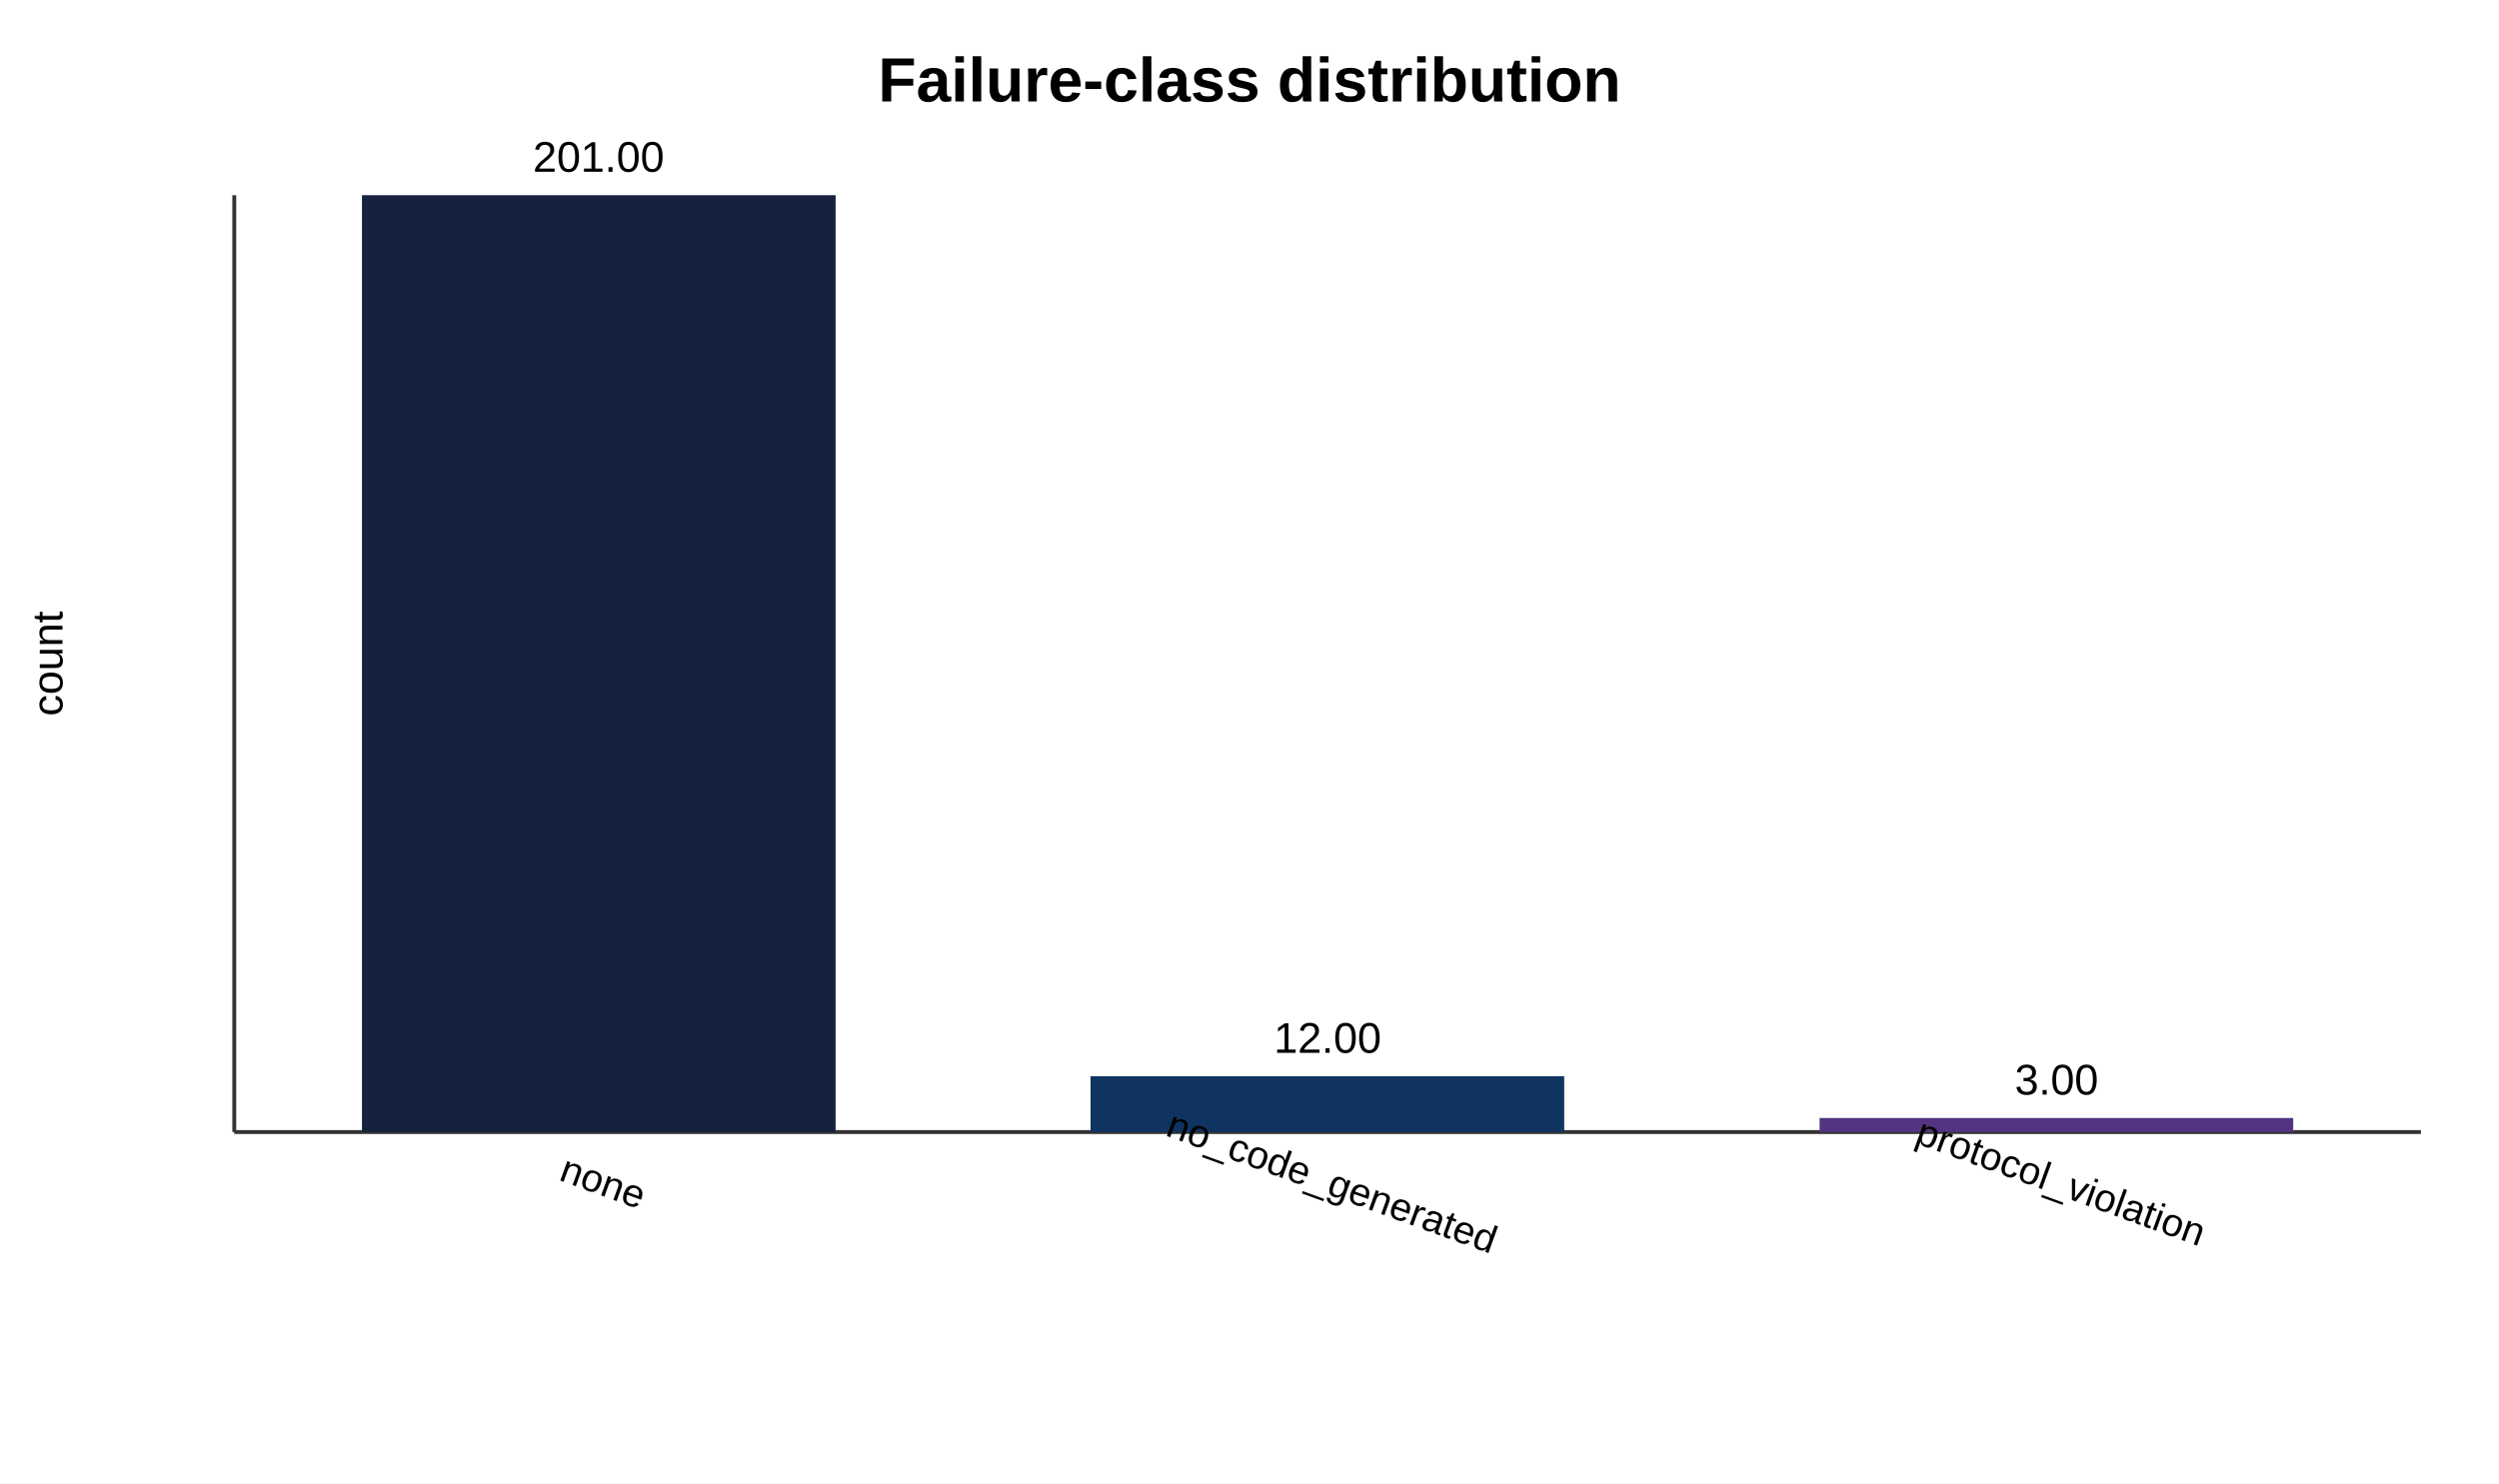
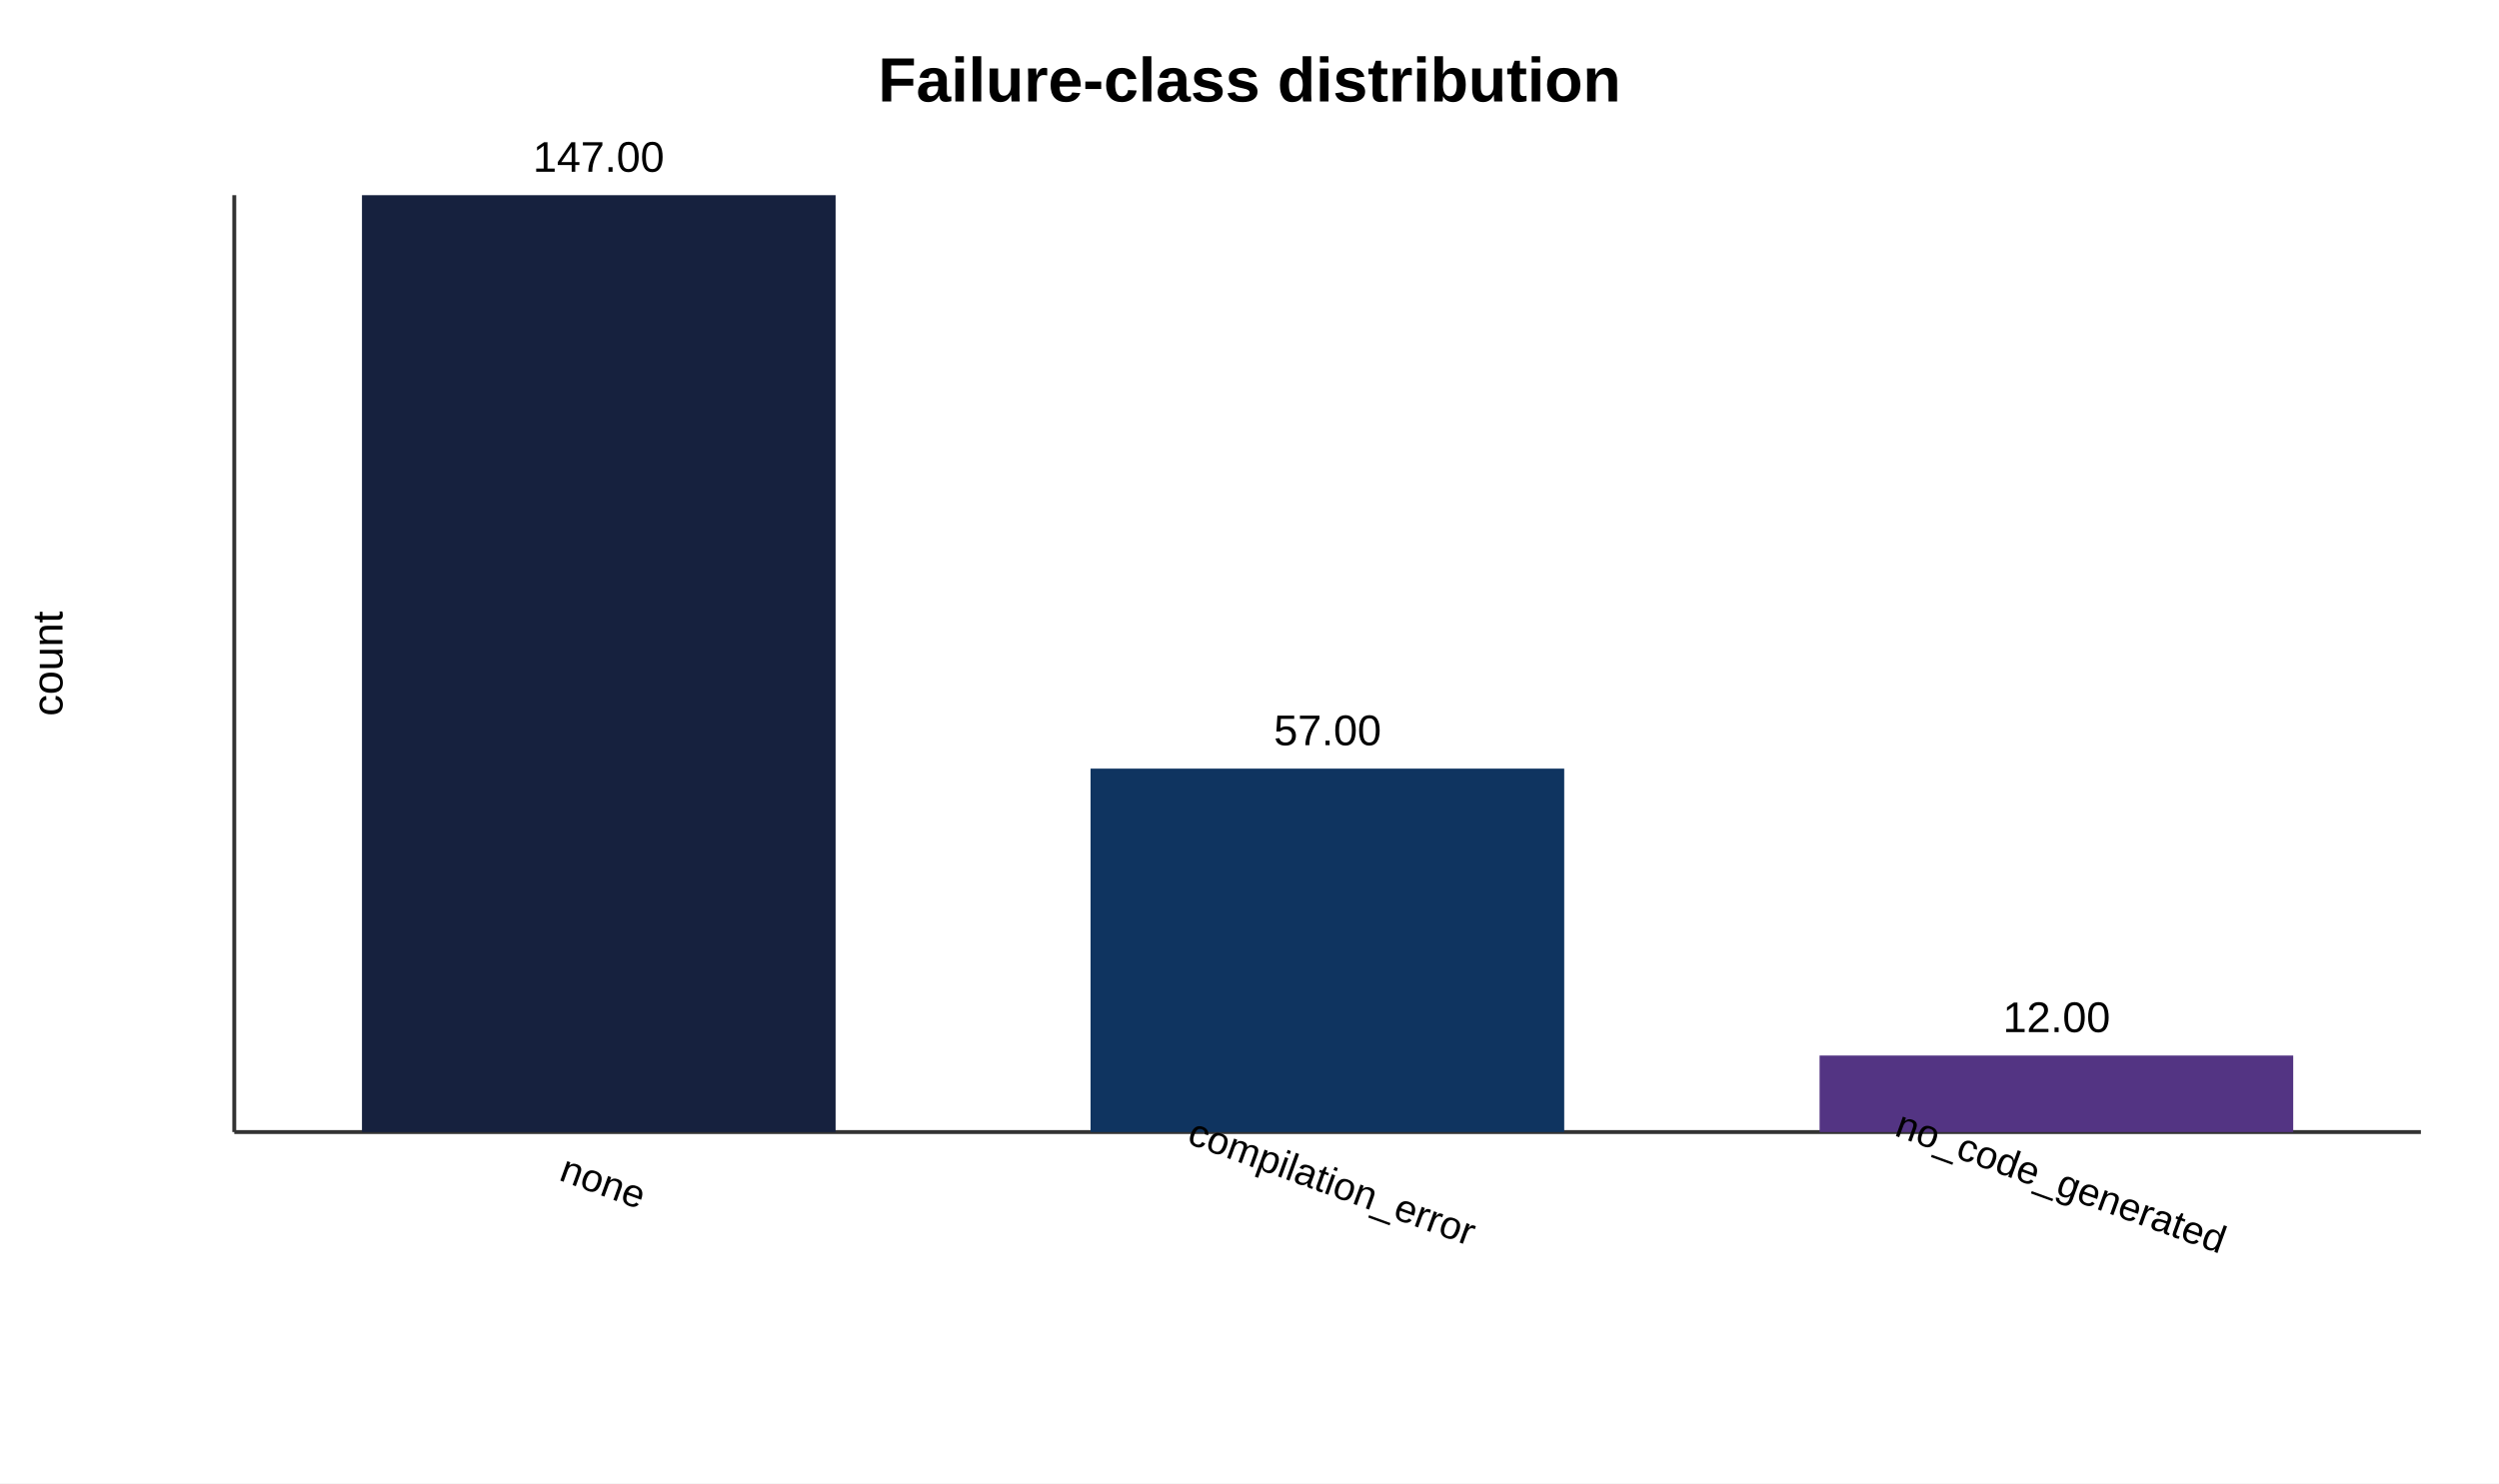
<svg xmlns="http://www.w3.org/2000/svg" viewBox="0 0 640 380" font-family="system-ui,Arial">
  <rect width="640" height="380" fill="white" />
  <text x="320.0" y="26" font-size="16" font-weight="bold" text-anchor="middle">Failure-class distribution</text>
  <text x="16" y="170.0" font-size="11" text-anchor="middle" transform="rotate(-90 16 170.0)">count</text>
  <line x1="60" y1="290" x2="620" y2="290" stroke="#333" />
  <line x1="60" y1="50" x2="60" y2="290" stroke="#333" />
  <rect x="92.7" y="50.0" width="121.3" height="240.0" fill="#16213e" />
-   <text x="153.3" y="44.0" font-size="11" text-anchor="middle">201.00</text>
+   <text x="153.3" y="44.0" font-size="11" text-anchor="middle">147.00</text>
  <text x="153.3" y="306.0" font-size="10" text-anchor="middle" transform="rotate(20 153.3 306.0)">none</text>
-   <rect x="279.3" y="275.7" width="121.3" height="14.3" fill="#0f3460" />
-   <text x="340.0" y="269.7" font-size="11" text-anchor="middle">12.00</text>
-   <text x="340.0" y="306.0" font-size="10" text-anchor="middle" transform="rotate(20 340.0 306.0)">no_code_generated</text>
-   <rect x="466.0" y="286.4" width="121.3" height="3.6" fill="#533483" />
-   <text x="526.7" y="280.4" font-size="11" text-anchor="middle">3.00</text>
-   <text x="526.7" y="306.0" font-size="10" text-anchor="middle" transform="rotate(20 526.7 306.0)">protocol_violation</text>
+   <rect x="279.3" y="196.9" width="121.3" height="93.1" fill="#0f3460" />
+   <text x="340.0" y="190.9" font-size="11" text-anchor="middle">57.00</text>
+   <text x="340.0" y="306.0" font-size="10" text-anchor="middle" transform="rotate(20 340.0 306.0)">compilation_error</text>
+   <rect x="466.0" y="270.4" width="121.3" height="19.6" fill="#533483" />
+   <text x="526.7" y="264.4" font-size="11" text-anchor="middle">12.00</text>
+   <text x="526.7" y="306.0" font-size="10" text-anchor="middle" transform="rotate(20 526.7 306.0)">no_code_generated</text>
</svg>
